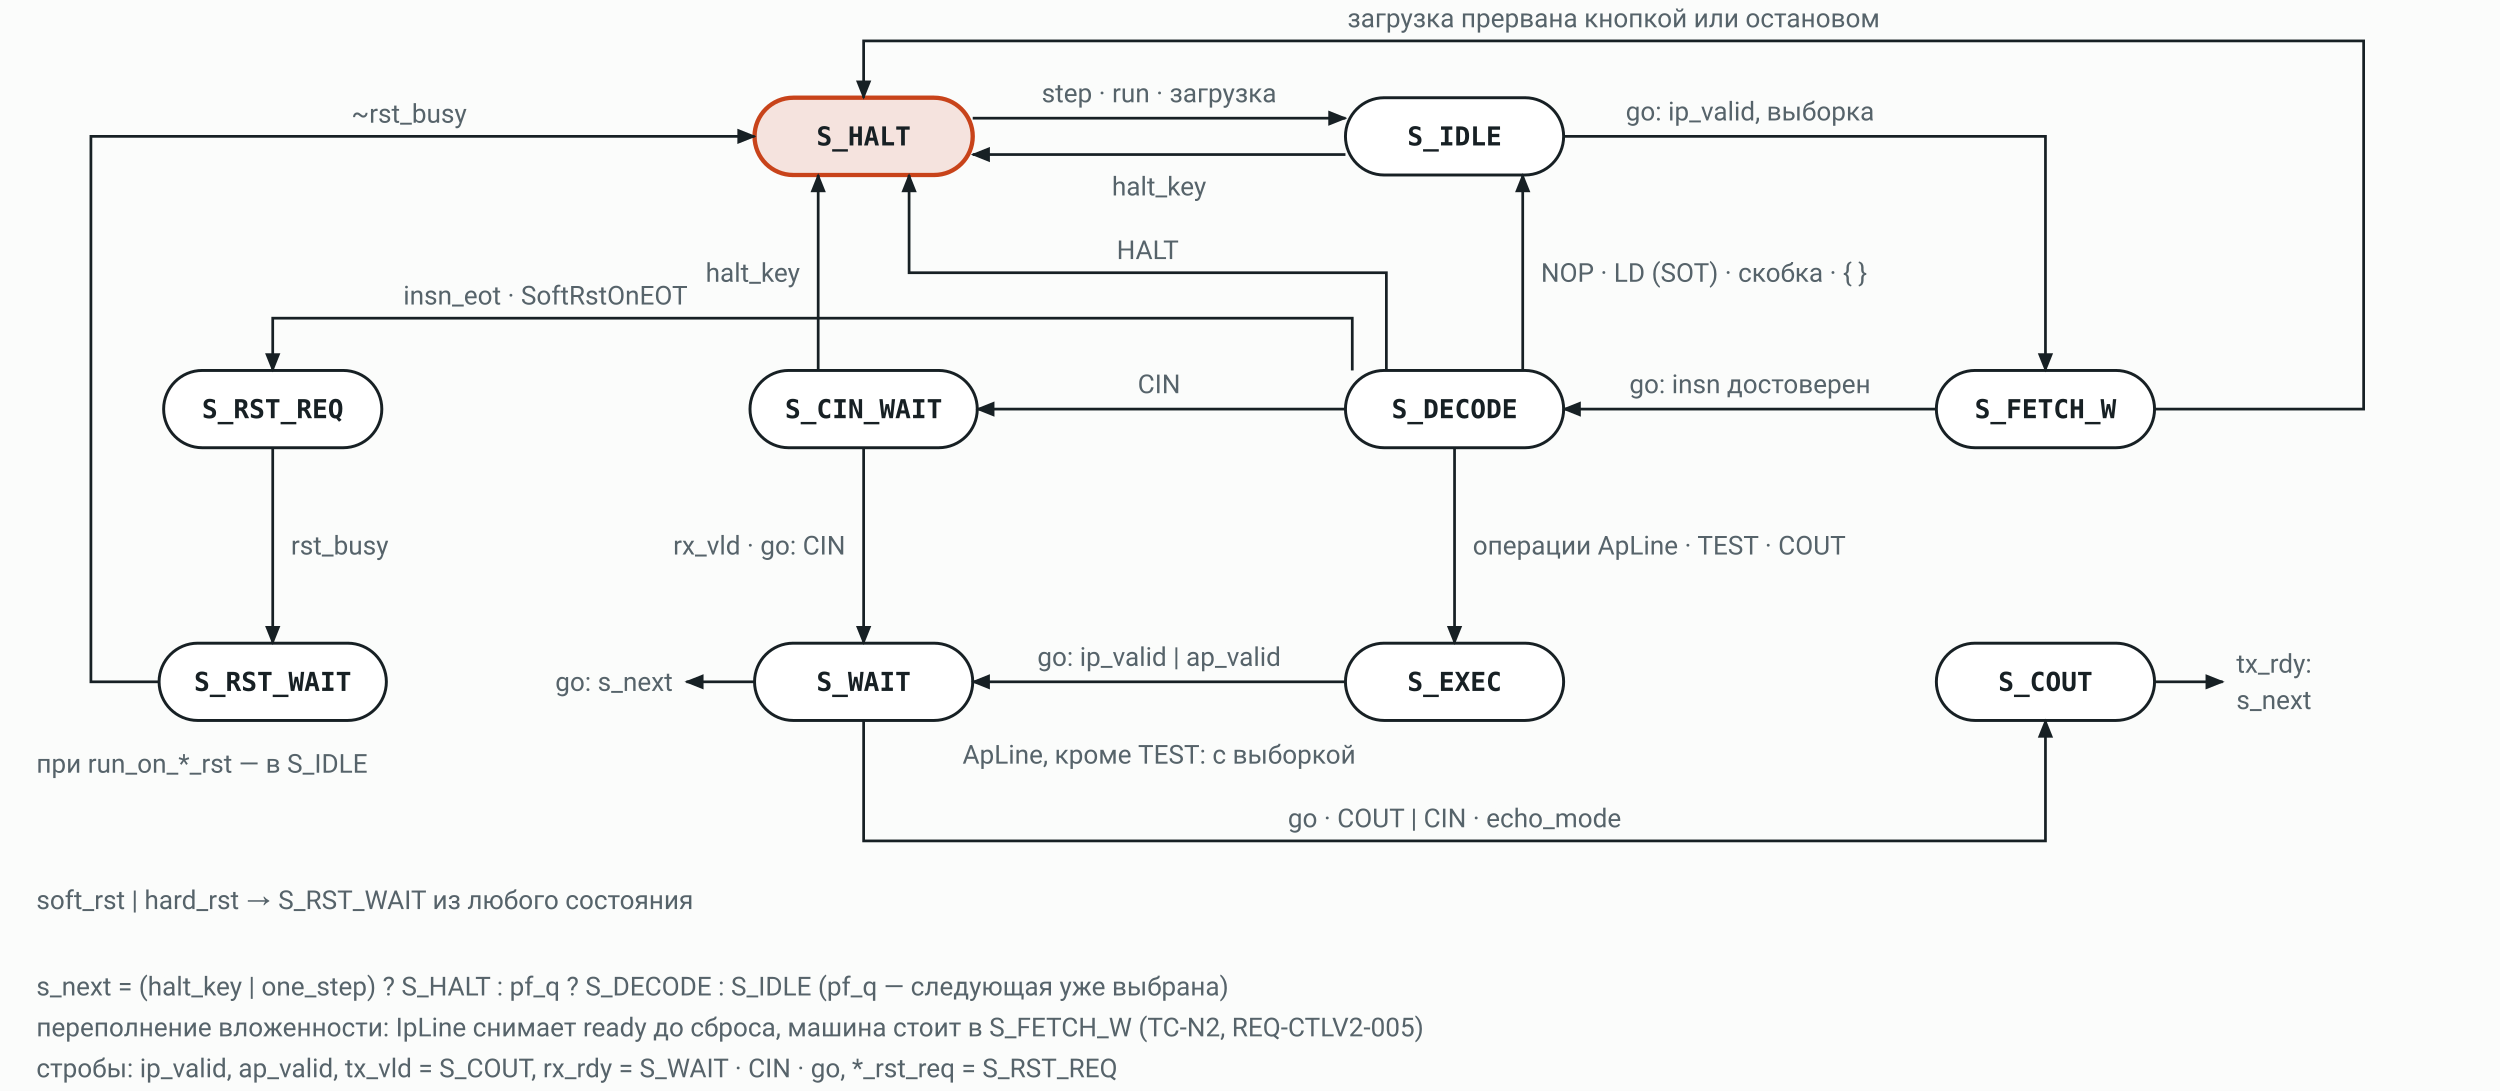
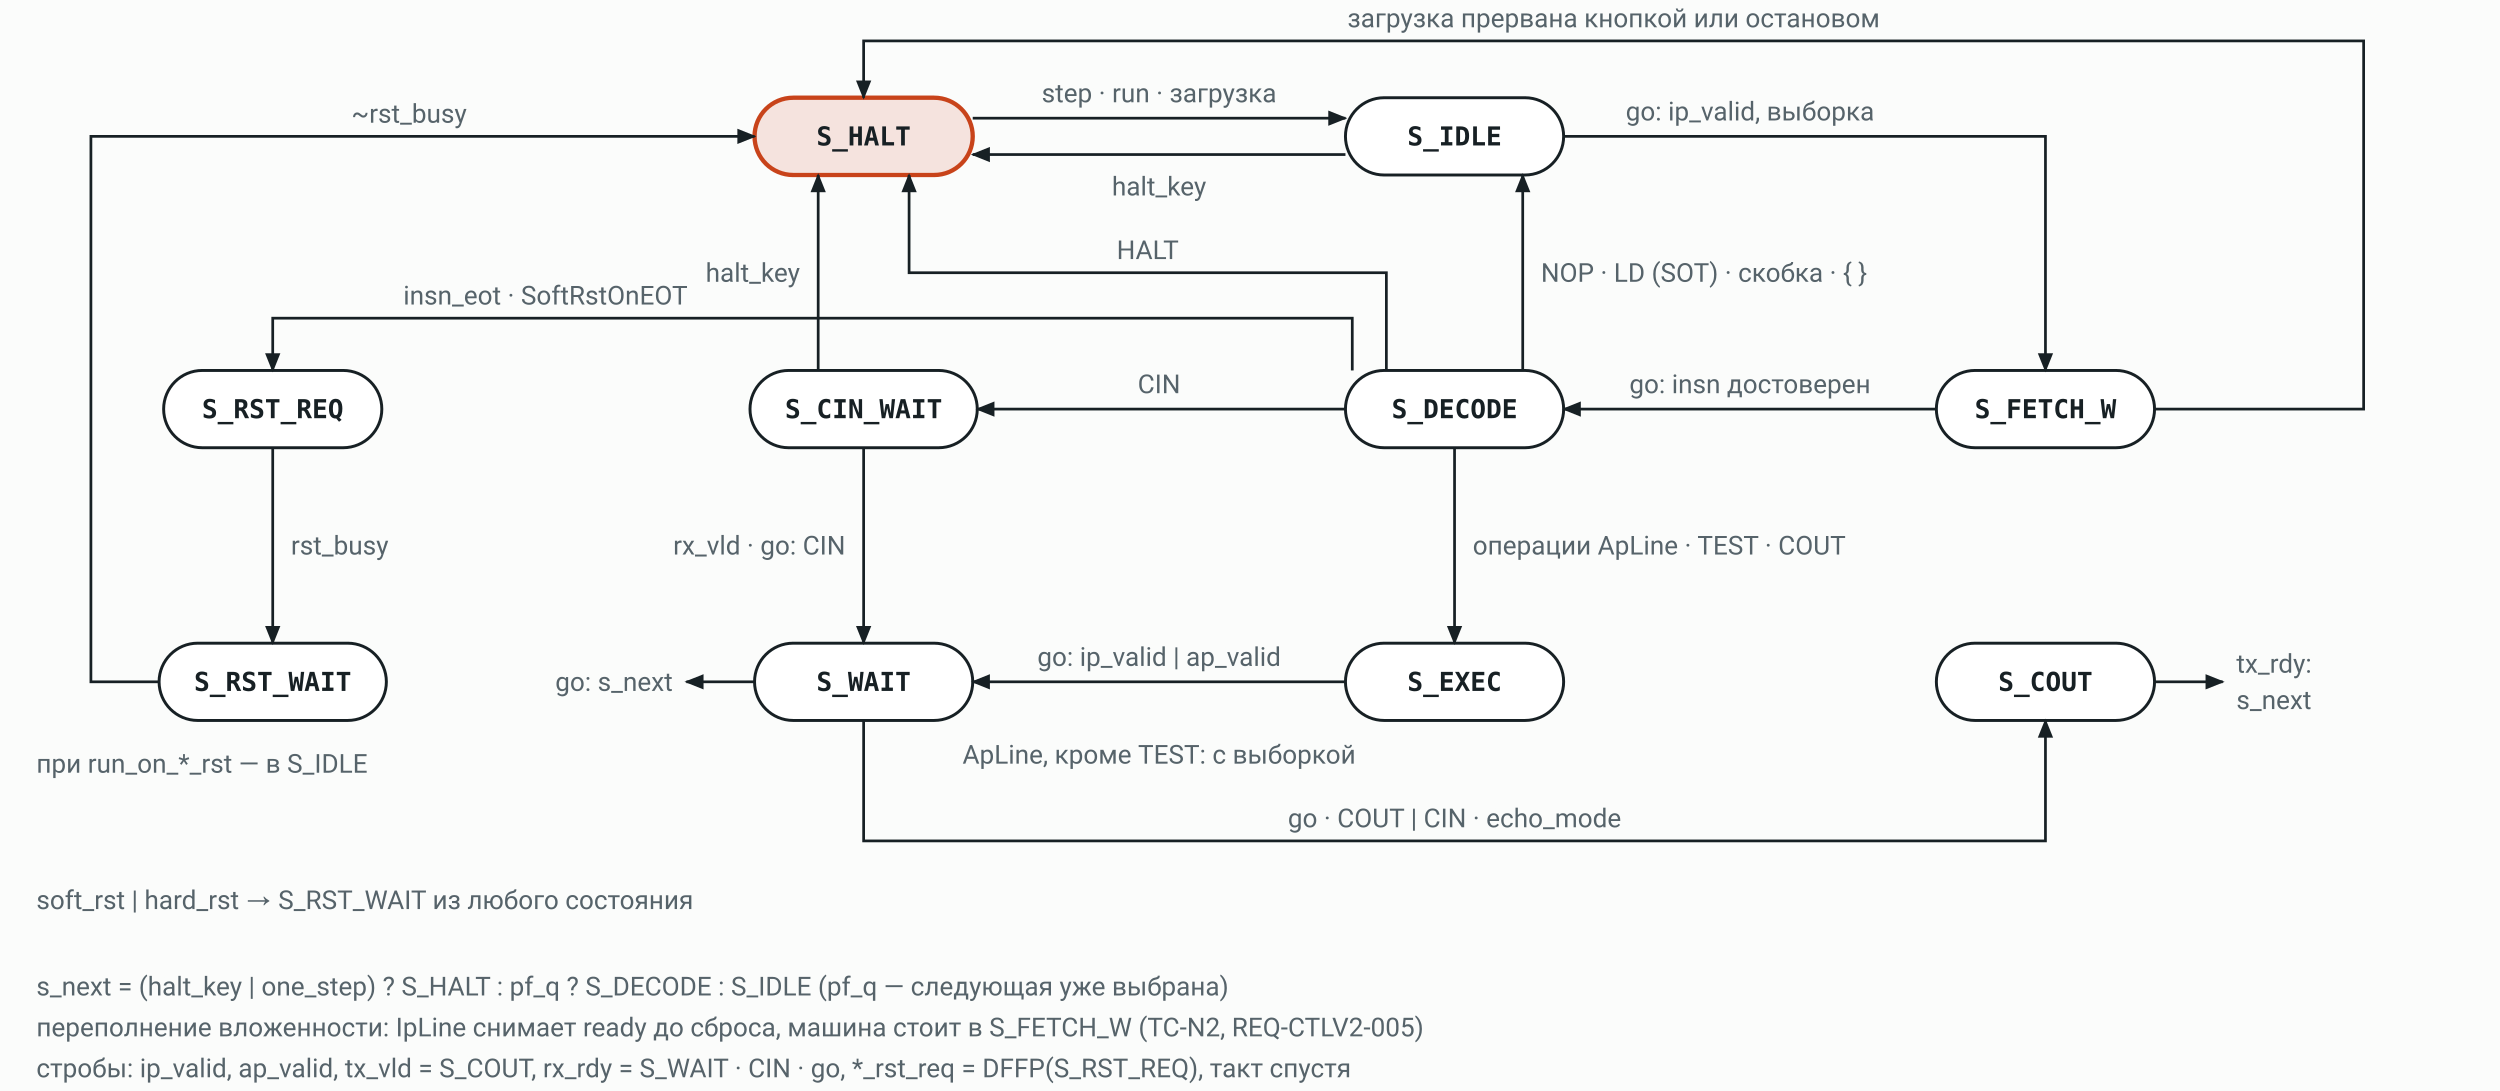
<svg xmlns="http://www.w3.org/2000/svg" viewBox="0 0 1100 480" width="1100" height="480" class="dg" role="img" aria-label="Автомат MachineCtrl: S_IDLE выдаёт выборку, S_DECODE дешифрует, S_EXEC выдаёт одну операцию линии выборки или линии данных (операции ApLine, кроме TEST, — вместе с выборкой следующей), S_WAIT ждёт её окончания; после каждой инструкции — в IDLE, сразу в DECODE, если следующая уже выбрана, или в HALT.">
  <style>
.dg { color: #172024; display: block; height: auto; color: #172024; }
.dg text { fill: currentColor; font-family: "PT Sans", "Segoe UI", Roboto, Helvetica, Arial, sans-serif; font-size: 11px; }
.dg .tt { font-family: "PT Sans Narrow", "Arial Narrow", "Roboto Condensed", Arial, sans-serif; font-weight: 700; font-size: 14px; letter-spacing: 0.02em; }
.dg .tm { font-family: "JetBrains Mono", "DejaVu Sans Mono", Consolas, "Liberation Mono", monospace; font-size: 10.5px; }
.dg .tl { fill: #56636a; font-size: 11.5px; }
.dg .tp { font-family: "JetBrains Mono", "DejaVu Sans Mono", Consolas, "Liberation Mono", monospace; font-size: 11px; }
.dg .tpi { font-family: "JetBrains Mono", "DejaVu Sans Mono", Consolas, "Liberation Mono", monospace; font-size: 10px; fill: #56636a; }
.dg .tn { fill: #56636a; font-size: 10.5px; }
.dg .tg { font-family: "JetBrains Mono", "DejaVu Sans Mono", Consolas, "Liberation Mono", monospace; font-size: 13px; font-weight: 700; }
.dg .ts { font-family: "JetBrains Mono", "DejaVu Sans Mono", Consolas, "Liberation Mono", monospace; font-size: 11.5px; font-weight: 600; }
.dg .tf { font-family: "PT Sans Narrow", "Arial Narrow", "Roboto Condensed", Arial, sans-serif; font-size: 13px; letter-spacing: 0.03em; fill: #56636a; }
.dg .tk { font-family: "PT Sans Narrow", "Arial Narrow", "Roboto Condensed", Arial, sans-serif; font-weight: 700; font-size: 14px; }
.dg .ti { font-family: "JetBrains Mono", "DejaVu Sans Mono", Consolas, "Liberation Mono", monospace; font-size: 8.5px; fill: #56636a; }
.dg .tnum { font-family: "JetBrains Mono", "DejaVu Sans Mono", Consolas, "Liberation Mono", monospace; font-size: 11px; font-weight: 700; fill: #c8431a; }
.dg .tacc { fill: #c8431a; font-weight: 700; font-size: 11.5px; }
.dg .blk { fill: #ffffff; stroke: currentColor; stroke-width: 1.2; }
.dg .blk-opt { fill: #ffffff; stroke: currentColor; stroke-width: 1.2; stroke-dasharray: 6 3; }
.dg .blk-acc { fill: rgba(200, 67, 26, 0.13); stroke: #c8431a; stroke-width: 1.6; }
.dg .frame { fill: none; stroke: #56636a; stroke-width: 1; stroke-dasharray: 2 4; }
.dg .w { fill: none; stroke: currentColor; stroke-width: 1.2; }
.dg .wd { fill: none; stroke: currentColor; stroke-width: 1.2; stroke-dasharray: 5 3; }
.dg .wacc { fill: none; stroke: #c8431a; stroke-width: 1.9; }
.dg .wbus { fill: none; stroke: currentColor; stroke-width: 3.2; }
.dg .wthin { fill: none; stroke: #56636a; stroke-width: 1; }
.dg .wv { fill: none; stroke: currentColor; stroke-width: 1.6; }
.dg .wvacc { fill: none; stroke: #c8431a; stroke-width: 2.1; }
.dg .grid { stroke: #c6cfcd; stroke-width: 1; }
.dg .ah { fill: currentColor; }
.dg .ahg { fill: #c8431a; }
.dg .ahw { fill: #a4126e; }
.dg .wwarn { fill: none; stroke: #a4126e; stroke-width: 1.8; stroke-dasharray: 6 3; }
.dg .twarn { fill: #a4126e; font-weight: 700; font-size: 11.5px; }
.dg .tl, .dg .tn, .dg .tacc, .dg .twarn { paint-order: stroke; stroke: #fbfcfb; stroke-width: 4px; stroke-linejoin: round; }
.dg .dot { fill: currentColor; }
.dg .dot-acc { fill: #c8431a; }
.dg .inv { fill: #ffffff; stroke: currentColor; stroke-width: 1.2; }
.dg .st { fill: #ffffff; stroke: currentColor; stroke-width: 1.3; }
.dg .st-acc { fill: rgba(200, 67, 26, 0.13); stroke: #c8431a; stroke-width: 1.9; }
.dg .st-dim { fill: #e3e9e8; stroke: #56636a; stroke-width: 1.1; stroke-dasharray: 4 3; }
.dg .anode { fill: #e3e9e8; stroke: #56636a; stroke-width: 1; }
.dg .kmain { fill: #ffffff; stroke: currentColor; stroke-width: 1.4; }
.dg .kga { fill: #ffffff; stroke: currentColor; stroke-width: 1.2; }
.dg .kgb { fill: #56636a; }
.dg .lit { fill: #c8431a; stroke: #c8431a; }
.dg .halo { fill: rgba(200, 67, 26, 0.13); }
.dg .tgt { fill: none; stroke: #c8431a; stroke-width: 1.3; stroke-dasharray: 3 3; }
.dg .seg { fill: #ffffff; stroke: currentColor; stroke-width: 1.1; }
.dg .seg-acc { fill: rgba(200, 67, 26, 0.13); stroke: #c8431a; stroke-width: 1.4; }
.dg .seg-off { fill: #e3e9e8; stroke: #56636a; stroke-width: 1; }
</style>
  <rect x="0" y="0" width="1100" height="480" fill="#fbfcfb" />
  <defs>
    <marker id="mcfsm-a" viewBox="0 0 10 10" refX="9" refY="5" markerWidth="7" markerHeight="7" orient="auto-start-reverse">
      <path d="M0,1 L10,5 L0,9 z" fill="#172024" stroke="none" stroke-width="0" class="ah" />
    </marker>
    <marker id="mcfsm-ag" viewBox="0 0 10 10" refX="9" refY="5" markerWidth="7" markerHeight="7" orient="auto-start-reverse">
      <path d="M0,1 L10,5 L0,9 z" fill="#c8431a" stroke="none" stroke-width="0" class="ahg" />
    </marker>
    <marker id="mcfsm-aw" viewBox="0 0 10 10" refX="9" refY="5" markerWidth="7" markerHeight="7" orient="auto-start-reverse">
      <path d="M0,1 L10,5 L0,9 z" fill="#a4126e" stroke="none" stroke-width="0" class="ahw" />
    </marker>
  </defs>
  <g transform="translate(0,0)">
    <rect x="332" y="43" width="96" height="34" rx="17" fill="#f5ddd3" stroke="#c8431a" stroke-width="1.9" class="st-acc" />
    <text x="380" y="64" fill="#172024" font-size="11" font-family="sans-serif" class="ts" text-anchor="middle">S_HALT</text>
    <rect x="592" y="43" width="96" height="34" rx="17" fill="#ffffff" stroke="#172024" stroke-width="1.3" class="st" />
    <text x="640" y="64" fill="#172024" font-size="11" font-family="sans-serif" class="ts" text-anchor="middle">S_IDLE</text>
    <rect x="72" y="163" width="96" height="34" rx="17" fill="#ffffff" stroke="#172024" stroke-width="1.3" class="st" />
    <text x="120" y="184" fill="#172024" font-size="11" font-family="sans-serif" class="ts" text-anchor="middle">S_RST_REQ</text>
    <rect x="330" y="163" width="100" height="34" rx="17" fill="#ffffff" stroke="#172024" stroke-width="1.3" class="st" />
    <text x="380" y="184" fill="#172024" font-size="11" font-family="sans-serif" class="ts" text-anchor="middle">S_CIN_WAIT</text>
    <rect x="592" y="163" width="96" height="34" rx="17" fill="#ffffff" stroke="#172024" stroke-width="1.3" class="st" />
    <text x="640" y="184" fill="#172024" font-size="11" font-family="sans-serif" class="ts" text-anchor="middle">S_DECODE</text>
    <rect x="852" y="163" width="96" height="34" rx="17" fill="#ffffff" stroke="#172024" stroke-width="1.3" class="st" />
    <text x="900" y="184" fill="#172024" font-size="11" font-family="sans-serif" class="ts" text-anchor="middle">S_FETCH_W</text>
    <rect x="70" y="283" width="100" height="34" rx="17" fill="#ffffff" stroke="#172024" stroke-width="1.3" class="st" />
    <text x="120" y="304" fill="#172024" font-size="11" font-family="sans-serif" class="ts" text-anchor="middle">S_RST_WAIT</text>
    <rect x="332" y="283" width="96" height="34" rx="17" fill="#ffffff" stroke="#172024" stroke-width="1.3" class="st" />
    <text x="380" y="304" fill="#172024" font-size="11" font-family="sans-serif" class="ts" text-anchor="middle">S_WAIT</text>
    <rect x="592" y="283" width="96" height="34" rx="17" fill="#ffffff" stroke="#172024" stroke-width="1.3" class="st" />
    <text x="640" y="304" fill="#172024" font-size="11" font-family="sans-serif" class="ts" text-anchor="middle">S_EXEC</text>
    <rect x="852" y="283" width="96" height="34" rx="17" fill="#ffffff" stroke="#172024" stroke-width="1.3" class="st" />
    <text x="900" y="304" fill="#172024" font-size="11" font-family="sans-serif" class="ts" text-anchor="middle">S_COUT</text>
    <polyline points="428,52 592,52" fill="none" stroke="#172024" stroke-width="1.2" class="w" marker-end="url(#mcfsm-a)" />
    <text x="510" y="45" fill="#56636a" font-size="11" font-family="sans-serif" class="tl" text-anchor="middle">step · run · загрузка</text>
    <polyline points="592,68 428,68" fill="none" stroke="#172024" stroke-width="1.2" class="w" marker-end="url(#mcfsm-a)" />
    <text x="510" y="86" fill="#56636a" font-size="11" font-family="sans-serif" class="tl" text-anchor="middle">halt_key</text>
    <polyline points="688,60 900,60 900,163" fill="none" stroke="#172024" stroke-width="1.2" class="w" marker-end="url(#mcfsm-a)" />
    <text x="770" y="53" fill="#56636a" font-size="11" font-family="sans-serif" class="tl" text-anchor="middle">go: ip_valid, выборка</text>
    <polyline points="852,180 688,180" fill="none" stroke="#172024" stroke-width="1.2" class="w" marker-end="url(#mcfsm-a)" />
    <text x="770" y="173" fill="#56636a" font-size="11" font-family="sans-serif" class="tl" text-anchor="middle">go: insn достоверен</text>
    <polyline points="948,180 1040,180 1040,18 380,18 380,43" fill="none" stroke="#172024" stroke-width="1.2" class="w" marker-end="url(#mcfsm-a)" />
    <text x="710" y="12" fill="#56636a" font-size="11" font-family="sans-serif" class="tl" text-anchor="middle">загрузка прервана кнопкой или остановом</text>
    <polyline points="670,163 670,77" fill="none" stroke="#172024" stroke-width="1.2" class="w" marker-end="url(#mcfsm-a)" />
    <text x="678" y="124" fill="#56636a" font-size="11" font-family="sans-serif" class="tl" text-anchor="start">NOP · LD (SOT) · скобка · { }</text>
    <polyline points="610,163 610,120 400,120 400,77" fill="none" stroke="#172024" stroke-width="1.2" class="w" marker-end="url(#mcfsm-a)" />
    <text x="505" y="114" fill="#56636a" font-size="11" font-family="sans-serif" class="tl" text-anchor="middle">HALT</text>
    <polyline points="595,163 595,140 120,140 120,163" fill="none" stroke="#172024" stroke-width="1.2" class="w" marker-end="url(#mcfsm-a)" />
    <text x="240" y="134" fill="#56636a" font-size="11" font-family="sans-serif" class="tl" text-anchor="middle">insn_eot · SoftRstOnEOT</text>
    <polyline points="592,180 430,180" fill="none" stroke="#172024" stroke-width="1.2" class="w" marker-end="url(#mcfsm-a)" />
    <text x="510" y="173" fill="#56636a" font-size="11" font-family="sans-serif" class="tl" text-anchor="middle">CIN</text>
    <polyline points="360,163 360,77" fill="none" stroke="#172024" stroke-width="1.2" class="w" marker-end="url(#mcfsm-a)" />
    <text x="352" y="124" fill="#56636a" font-size="11" font-family="sans-serif" class="tl" text-anchor="end">halt_key</text>
    <polyline points="380,197 380,283" fill="none" stroke="#172024" stroke-width="1.2" class="w" marker-end="url(#mcfsm-a)" />
    <text x="372" y="244" fill="#56636a" font-size="11" font-family="sans-serif" class="tl" text-anchor="end">rx_vld · go: CIN</text>
    <polyline points="640,197 640,283" fill="none" stroke="#172024" stroke-width="1.2" class="w" marker-end="url(#mcfsm-a)" />
    <text x="648" y="244" fill="#56636a" font-size="11" font-family="sans-serif" class="tl" text-anchor="start">операции ApLine · TEST · COUT</text>
    <polyline points="592,300 428,300" fill="none" stroke="#172024" stroke-width="1.2" class="w" marker-end="url(#mcfsm-a)" />
    <text x="510" y="293" fill="#56636a" font-size="11" font-family="sans-serif" class="tl" text-anchor="middle">go: ip_valid | ap_valid</text>
    <text x="510" y="336" fill="#56636a" font-size="11" font-family="sans-serif" class="tl" text-anchor="middle">ApLine, кроме TEST: с выборкой</text>
    <polyline points="380,317 380,370 900,370 900,317" fill="none" stroke="#172024" stroke-width="1.2" class="w" marker-end="url(#mcfsm-a)" />
    <text x="640" y="364" fill="#56636a" font-size="11" font-family="sans-serif" class="tl" text-anchor="middle">go · COUT | CIN · echo_mode</text>
    <polyline points="120,197 120,283" fill="none" stroke="#172024" stroke-width="1.2" class="w" marker-end="url(#mcfsm-a)" />
    <text x="128" y="244" fill="#56636a" font-size="11" font-family="sans-serif" class="tl" text-anchor="start">rst_busy</text>
    <polyline points="70,300 40,300 40,60 332,60" fill="none" stroke="#172024" stroke-width="1.2" class="w" marker-end="url(#mcfsm-a)" />
    <text x="180" y="54" fill="#56636a" font-size="11" font-family="sans-serif" class="tl" text-anchor="middle">~rst_busy</text>
    <text x="16" y="340" fill="#56636a" font-size="11" font-family="sans-serif" class="tl" text-anchor="start">при run_on_*_rst — в S_IDLE</text>
    <text x="16" y="400" fill="#56636a" font-size="11" font-family="sans-serif" class="tl" text-anchor="start">soft_rst | hard_rst → S_RST_WAIT из любого состояния</text>
    <polyline points="332,300 302,300" fill="none" stroke="#172024" stroke-width="1.2" class="w" marker-end="url(#mcfsm-a)" />
    <text x="296" y="304" fill="#56636a" font-size="11" font-family="sans-serif" class="tl" text-anchor="end">go: s_next</text>
    <polyline points="948,300 978,300" fill="none" stroke="#172024" stroke-width="1.2" class="w" marker-end="url(#mcfsm-a)" />
    <text x="984" y="296" fill="#56636a" font-size="11" font-family="sans-serif" class="tl" text-anchor="start">tx_rdy:</text>
    <text x="984" y="312" fill="#56636a" font-size="11" font-family="sans-serif" class="tl" text-anchor="start">s_next</text>
    <text x="16" y="438" fill="#56636a" font-size="11" font-family="sans-serif" class="tl" text-anchor="start">s_next = (halt_key | one_step) ? S_HALT : pf_q ? S_DECODE : S_IDLE   (pf_q — следующая уже выбрана)</text>
    <text x="16" y="456" fill="#56636a" font-size="11" font-family="sans-serif" class="tl" text-anchor="start">переполнение вложенности: IpLine снимает ready до сброса, машина стоит в S_FETCH_W (TC-N2, REQ-CTLV2-005)</text>
-     <text x="16" y="474" fill="#56636a" font-size="11" font-family="sans-serif" class="tl" text-anchor="start">стробы: ip_valid, ap_valid, tx_vld = S_COUT, rx_rdy = S_WAIT · CIN · go, *_rst_req = S_RST_REQ</text>
+     <text x="16" y="474" fill="#56636a" font-size="11" font-family="sans-serif" class="tl" text-anchor="start">стробы: ip_valid, ap_valid, tx_vld = S_COUT, rx_rdy = S_WAIT · CIN · go, *_rst_req = DFFP(S_RST_REQ), такт спустя</text>
  </g>
</svg>
